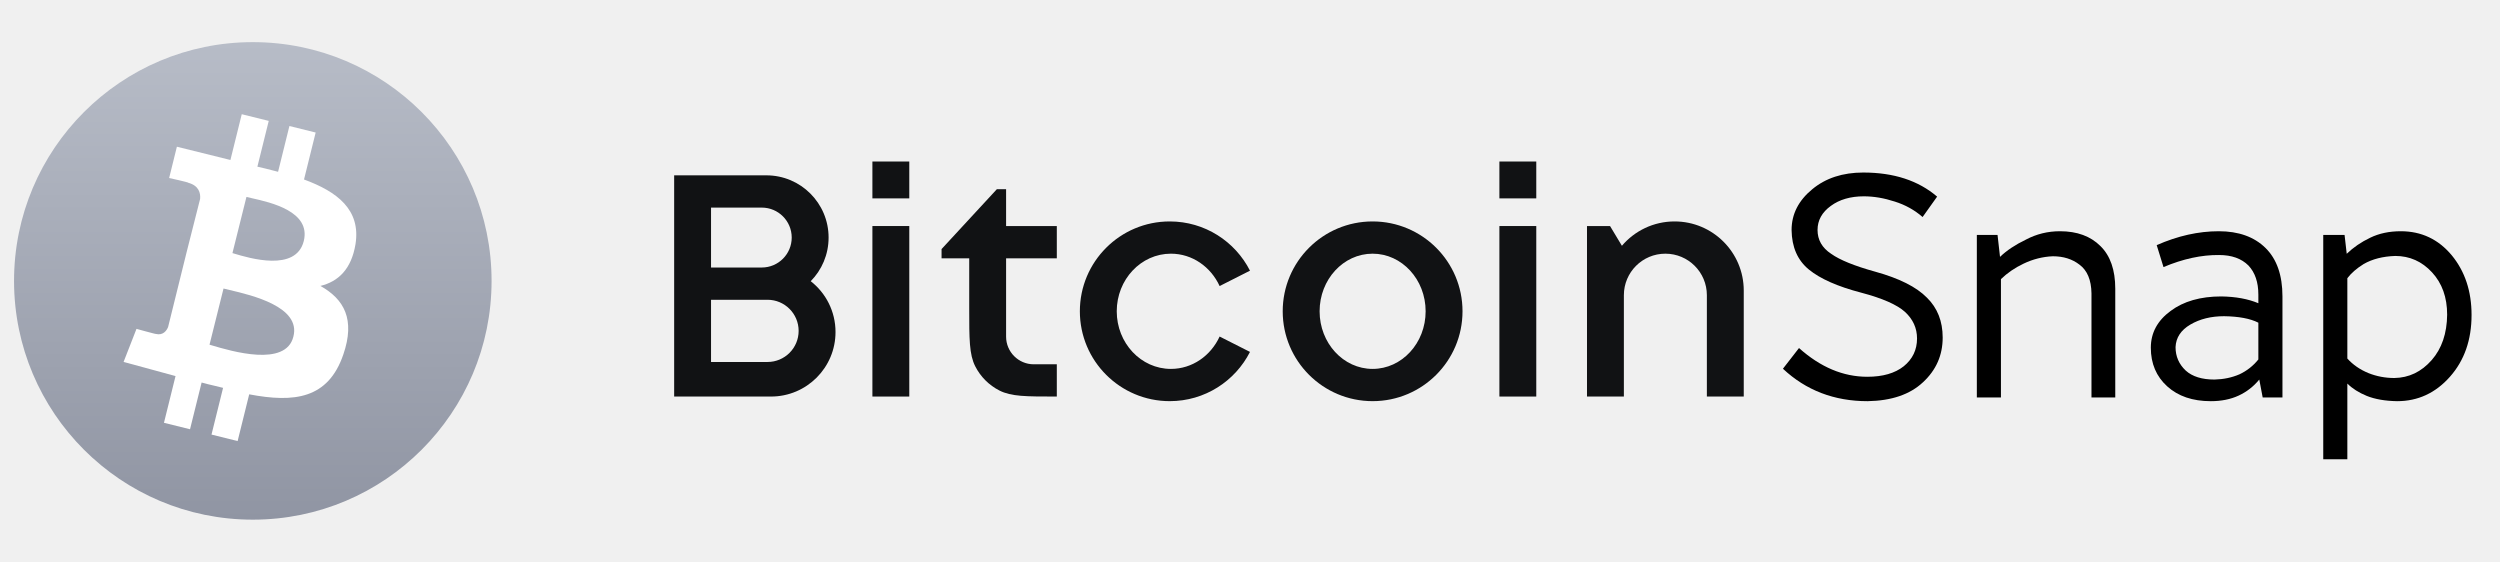
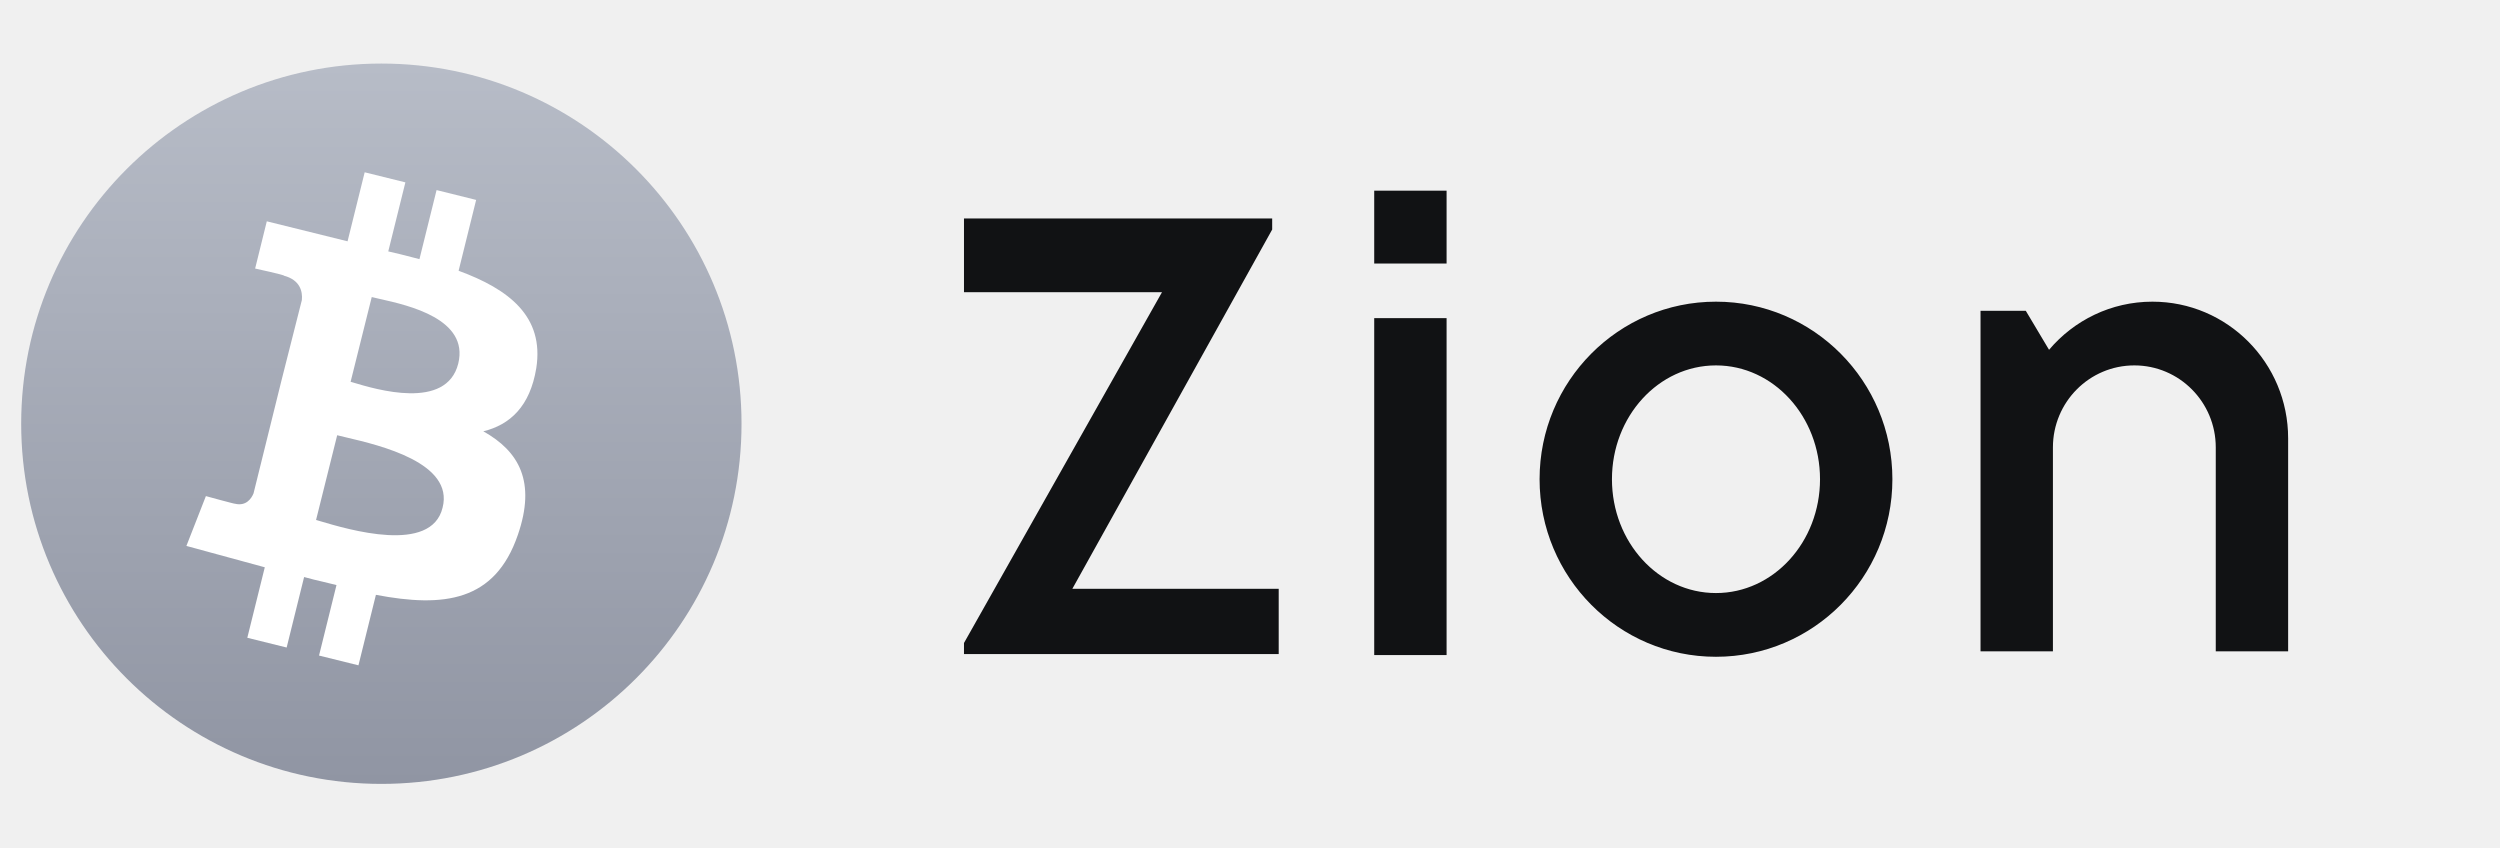
- <svg xmlns="http://www.w3.org/2000/svg" width="178" height="40" viewBox="0 0 178 40" fill="none">
-   <path d="M18 37C27.389 37 35 29.389 35 20C35 10.611 27.389 3 18 3C8.611 3 1 10.611 1 20C1 29.389 8.611 37 18 37Z" fill="url(#paint0_linear_804_3517)" />
-   <path fill-rule="evenodd" clip-rule="evenodd" d="M21.646 12.78C24.003 13.645 25.701 14.926 25.312 17.385C25.017 19.175 24.079 20.049 22.812 20.358C24.499 21.302 25.31 22.735 24.442 25.248C23.362 28.401 20.945 28.687 17.743 28.076L16.919 31.403L15.059 30.942L15.883 27.615C15.68 27.561 15.467 27.511 15.248 27.46C14.956 27.392 14.654 27.322 14.355 27.236L13.53 30.563L11.674 30.103L12.498 26.776L8.799 25.769L9.718 23.416C9.718 23.416 11.114 23.8 11.093 23.776C11.611 23.902 11.864 23.54 11.968 23.287L13.288 17.953L14.248 14.163C14.29 13.753 14.161 13.217 13.405 13.013C13.456 12.983 12.043 12.675 12.043 12.675L12.594 10.446L16.406 11.391L17.213 8.132L19.134 8.608L18.326 11.867C18.7 11.948 19.065 12.042 19.434 12.138L19.434 12.138C19.555 12.169 19.676 12.2 19.799 12.232L20.606 8.973L22.475 9.436L21.646 12.78ZM16.55 18.02C16.579 18.029 16.61 18.038 16.643 18.048C17.76 18.384 21.072 19.379 21.629 17.163C22.149 15.057 19.28 14.414 17.947 14.115C17.789 14.079 17.653 14.049 17.547 14.021L16.55 18.02ZM15.08 24.59C15.021 24.573 14.967 24.557 14.918 24.542L15.915 20.543C16.033 20.574 16.182 20.609 16.354 20.649C17.926 21.019 21.436 21.843 20.89 23.962C20.361 26.161 16.456 25 15.08 24.59Z" fill="white" />
-   <path d="M64.741 11.5H62.115V14.125H64.741V11.5Z" fill="#111214" />
-   <path d="M64.741 16.094H62.115V28.234H64.741V16.094Z" fill="#111214" />
-   <path fill-rule="evenodd" clip-rule="evenodd" d="M48 12.484H54.567C57.013 12.484 58.996 14.468 58.996 16.914C58.996 18.125 58.511 19.221 57.724 20.021C58.798 20.862 59.489 22.171 59.489 23.641C59.489 26.178 57.432 28.234 54.895 28.234H48V12.484ZM50.626 19.047H54.238C55.416 19.047 56.37 18.092 56.37 16.914C56.37 15.736 55.416 14.781 54.238 14.781H50.626V19.047ZM50.626 21.344V25.773H54.648C55.871 25.773 56.863 24.782 56.863 23.559C56.863 22.335 55.871 21.344 54.648 21.344H50.626Z" fill="#111214" />
-   <path d="M106.757 11.5H109.383V14.125H106.757V11.5Z" fill="#111214" />
-   <path d="M106.757 16.094H109.383V28.234H106.757V16.094Z" fill="#111214" />
-   <path d="M70.978 13.469L67.039 17.734V18.391H69.008V21.934C69.008 24.14 69.008 25.242 69.438 26.084C69.815 26.825 70.418 27.428 71.159 27.805C72.002 28.234 73.039 28.234 75.245 28.234V25.938H73.603C72.516 25.938 71.634 25.056 71.634 23.969V18.391H75.245V16.094H71.634L71.634 13.469H70.978Z" fill="#111214" />
-   <path d="M86.837 20.367L88.999 19.272C87.942 17.192 85.781 15.766 83.287 15.766C79.752 15.766 76.886 18.63 76.886 22.164C76.886 25.698 79.752 28.562 83.287 28.562C85.781 28.562 87.942 27.137 88.999 25.056L86.837 23.961C86.211 25.326 84.893 26.266 83.369 26.266C81.239 26.266 79.512 24.429 79.512 22.164C79.512 19.899 81.239 18.062 83.369 18.062C84.893 18.062 86.211 19.002 86.837 20.367Z" fill="#111214" />
-   <path fill-rule="evenodd" clip-rule="evenodd" d="M97.73 28.562C101.266 28.562 104.131 25.698 104.131 22.164C104.131 18.63 101.266 15.766 97.73 15.766C94.195 15.766 91.329 18.63 91.329 22.164C91.329 25.698 94.195 28.562 97.73 28.562ZM97.73 26.266C99.815 26.266 101.505 24.429 101.505 22.164C101.505 19.899 99.815 18.062 97.73 18.062C95.646 18.062 93.956 19.899 93.956 22.164C93.956 24.429 95.646 26.266 97.73 26.266Z" fill="#111214" />
-   <path d="M119.231 15.766C117.728 15.766 116.383 16.439 115.48 17.5L114.635 16.094H112.994V28.234H115.62V21.017C115.62 19.385 116.943 18.062 118.574 18.062C120.206 18.062 121.529 19.385 121.529 21.017V28.234H124.155V20.689C124.155 17.97 121.95 15.766 119.231 15.766Z" fill="#111214" />
-   <path d="M126.945 26.254L128.089 24.78C129.615 26.144 131.235 26.826 132.951 26.826C134.051 26.826 134.917 26.577 135.547 26.078C136.178 25.565 136.493 24.905 136.493 24.098C136.493 23.365 136.207 22.734 135.635 22.206C135.063 21.693 134.029 21.238 132.533 20.842C130.847 20.402 129.6 19.852 128.793 19.192C127.987 18.532 127.576 17.593 127.561 16.376C127.561 15.247 128.053 14.279 129.035 13.472C129.989 12.68 131.199 12.284 132.665 12.284C134.836 12.284 136.589 12.856 137.923 14L136.889 15.452C136.317 14.954 135.657 14.587 134.909 14.352C134.147 14.103 133.413 13.978 132.709 13.978C131.756 13.978 130.971 14.206 130.355 14.66C129.725 15.115 129.409 15.687 129.409 16.376C129.409 17.08 129.732 17.645 130.377 18.07C130.993 18.51 132.042 18.936 133.523 19.346C135.225 19.816 136.449 20.431 137.197 21.194C137.945 21.927 138.319 22.873 138.319 24.032C138.319 25.294 137.85 26.357 136.911 27.222C135.987 28.087 134.675 28.535 132.973 28.564C130.597 28.564 128.588 27.794 126.945 26.254Z" fill="black" />
-   <path d="M146.669 16.464C147.887 16.464 148.847 16.816 149.551 17.52C150.255 18.209 150.607 19.221 150.607 20.556V28.3H148.913V20.886C148.899 19.933 148.613 19.251 148.055 18.84C147.542 18.444 146.911 18.246 146.163 18.246C145.445 18.276 144.748 18.451 144.073 18.774C143.457 19.067 142.922 19.434 142.467 19.874V28.3H140.751V16.728H142.225L142.401 18.29C142.871 17.835 143.487 17.425 144.249 17.058C144.997 16.662 145.804 16.464 146.669 16.464Z" fill="black" />
-   <path d="M157.979 16.464C159.387 16.464 160.494 16.86 161.301 17.652C162.108 18.444 162.511 19.596 162.511 21.106V28.3H161.103L160.861 27.024C160.45 27.523 159.959 27.904 159.387 28.168C158.815 28.432 158.155 28.564 157.407 28.564C156.116 28.564 155.082 28.212 154.305 27.508C153.528 26.804 153.139 25.887 153.139 24.758C153.139 23.702 153.608 22.829 154.547 22.14C155.471 21.451 156.674 21.106 158.155 21.106C159.182 21.121 160.062 21.282 160.795 21.59C160.795 21.399 160.795 21.194 160.795 20.974C160.795 20.094 160.56 19.405 160.091 18.906C159.592 18.407 158.896 18.158 158.001 18.158C156.754 18.143 155.434 18.43 154.041 19.016L153.557 17.454C155.053 16.794 156.527 16.464 157.979 16.464ZM157.671 27.024C158.316 27.009 158.91 26.885 159.453 26.65C159.981 26.401 160.428 26.049 160.795 25.594V22.976C160.223 22.683 159.409 22.529 158.353 22.514C157.429 22.514 156.63 22.712 155.955 23.108C155.28 23.504 154.928 24.04 154.899 24.714C154.899 25.374 155.141 25.931 155.625 26.386C156.094 26.811 156.776 27.024 157.671 27.024Z" fill="black" />
-   <path d="M170.937 16.464C172.404 16.464 173.614 17.036 174.567 18.18C175.506 19.324 175.975 20.739 175.975 22.426C175.975 24.201 175.462 25.668 174.435 26.826C173.409 27.985 172.155 28.564 170.673 28.564C169.823 28.549 169.104 28.425 168.517 28.19C167.945 27.956 167.483 27.662 167.131 27.31V32.7H165.415V16.728H166.933L167.087 18.07C167.557 17.616 168.114 17.234 168.759 16.926C169.39 16.618 170.116 16.464 170.937 16.464ZM170.475 26.914C171.517 26.899 172.404 26.474 173.137 25.638C173.856 24.817 174.223 23.739 174.237 22.404C174.237 21.172 173.878 20.168 173.159 19.39C172.441 18.613 171.568 18.224 170.541 18.224C169.661 18.253 168.913 18.444 168.297 18.796C167.799 19.104 167.41 19.442 167.131 19.808V25.528C167.527 25.968 168.026 26.313 168.627 26.562C169.214 26.797 169.83 26.914 170.475 26.914Z" fill="black" />
+ <svg xmlns="http://www.w3.org/2000/svg" width="118" height="40" viewBox="0 0 118 40" fill="none">
+   <path d="M18 37C27.389 37 35 29.389 35 20C35 10.611 27.389 3 18 3C8.611 3 1 10.611 1 20C1 29.389 8.611 37 18 37Z" fill="url(#paint0_linear_285_6551)" />
+   <path fill-rule="evenodd" clip-rule="evenodd" d="M21.646 12.78C24.003 13.645 25.701 14.926 25.311 17.385C25.017 19.174 24.079 20.049 22.812 20.358C24.498 21.302 25.31 22.735 24.442 25.248C23.362 28.401 20.945 28.686 17.743 28.076L16.919 31.403L15.058 30.942L15.882 27.615C15.68 27.561 15.467 27.511 15.248 27.46C14.956 27.392 14.653 27.322 14.354 27.236L13.53 30.563L11.673 30.103L12.498 26.776L8.798 25.768L9.718 23.416C9.718 23.416 11.114 23.8 11.092 23.776C11.61 23.902 11.864 23.54 11.967 23.287L13.287 17.953L14.248 14.162C14.289 13.753 14.161 13.216 13.404 13.013C13.456 12.982 12.042 12.675 12.042 12.675L12.593 10.446L16.405 11.39L17.213 8.132L19.134 8.608L18.326 11.866C18.7 11.948 19.064 12.042 19.433 12.137L19.433 12.137C19.555 12.169 19.676 12.2 19.798 12.231L20.606 8.972L22.474 9.436L21.646 12.78ZM16.549 18.02C16.578 18.029 16.61 18.038 16.643 18.048C17.759 18.384 21.071 19.379 21.629 17.163C22.148 15.057 19.279 14.413 17.946 14.114C17.789 14.079 17.653 14.049 17.546 14.021L16.549 18.02ZM15.08 24.59C15.021 24.572 14.967 24.556 14.918 24.542L15.915 20.543C16.033 20.574 16.182 20.609 16.354 20.649C17.925 21.018 21.435 21.843 20.89 23.961C20.36 26.161 16.456 24.999 15.08 24.59Z" fill="white" />
+   <path fill-rule="evenodd" clip-rule="evenodd" d="M64.863 9H68.279V12.438H64.863V9ZM64.863 15.017H68.279V30.918H64.863V15.017ZM60.355 27.792H50.614L60.047 10.834V10.31H45.5V13.792H54.846L45.5 30.349V30.873H60.355V27.792ZM96.715 16.511C97.89 15.121 99.64 14.239 101.595 14.239C105.132 14.239 108 17.126 108 20.688V30.742H104.584V21.117C104.584 18.98 102.863 17.247 100.741 17.247C98.618 17.247 96.898 18.98 96.898 21.117V30.742H93.481V14.669H95.617L96.715 16.511ZM89.321 22.619C89.321 27.248 85.593 31 80.994 31C76.396 31 72.668 27.248 72.668 22.619C72.668 17.991 76.396 14.239 80.994 14.239C85.593 14.239 89.321 17.991 89.321 22.619ZM85.905 22.619C85.905 25.586 83.707 27.992 80.994 27.992C78.282 27.992 76.084 25.586 76.084 22.619C76.084 19.653 78.282 17.247 80.994 17.247C83.707 17.247 85.905 19.653 85.905 22.619Z" fill="#111214" />
  <defs>
-     <linearGradient id="paint0_linear_804_3517" x1="18" y1="3" x2="18" y2="37" gradientUnits="userSpaceOnUse">
+     <linearGradient id="paint0_linear_285_6551" x1="18" y1="3" x2="18" y2="37" gradientUnits="userSpaceOnUse">
      <stop stop-color="#B7BCC7" />
      <stop offset="1" stop-color="#9095A3" />
    </linearGradient>
  </defs>
</svg>
